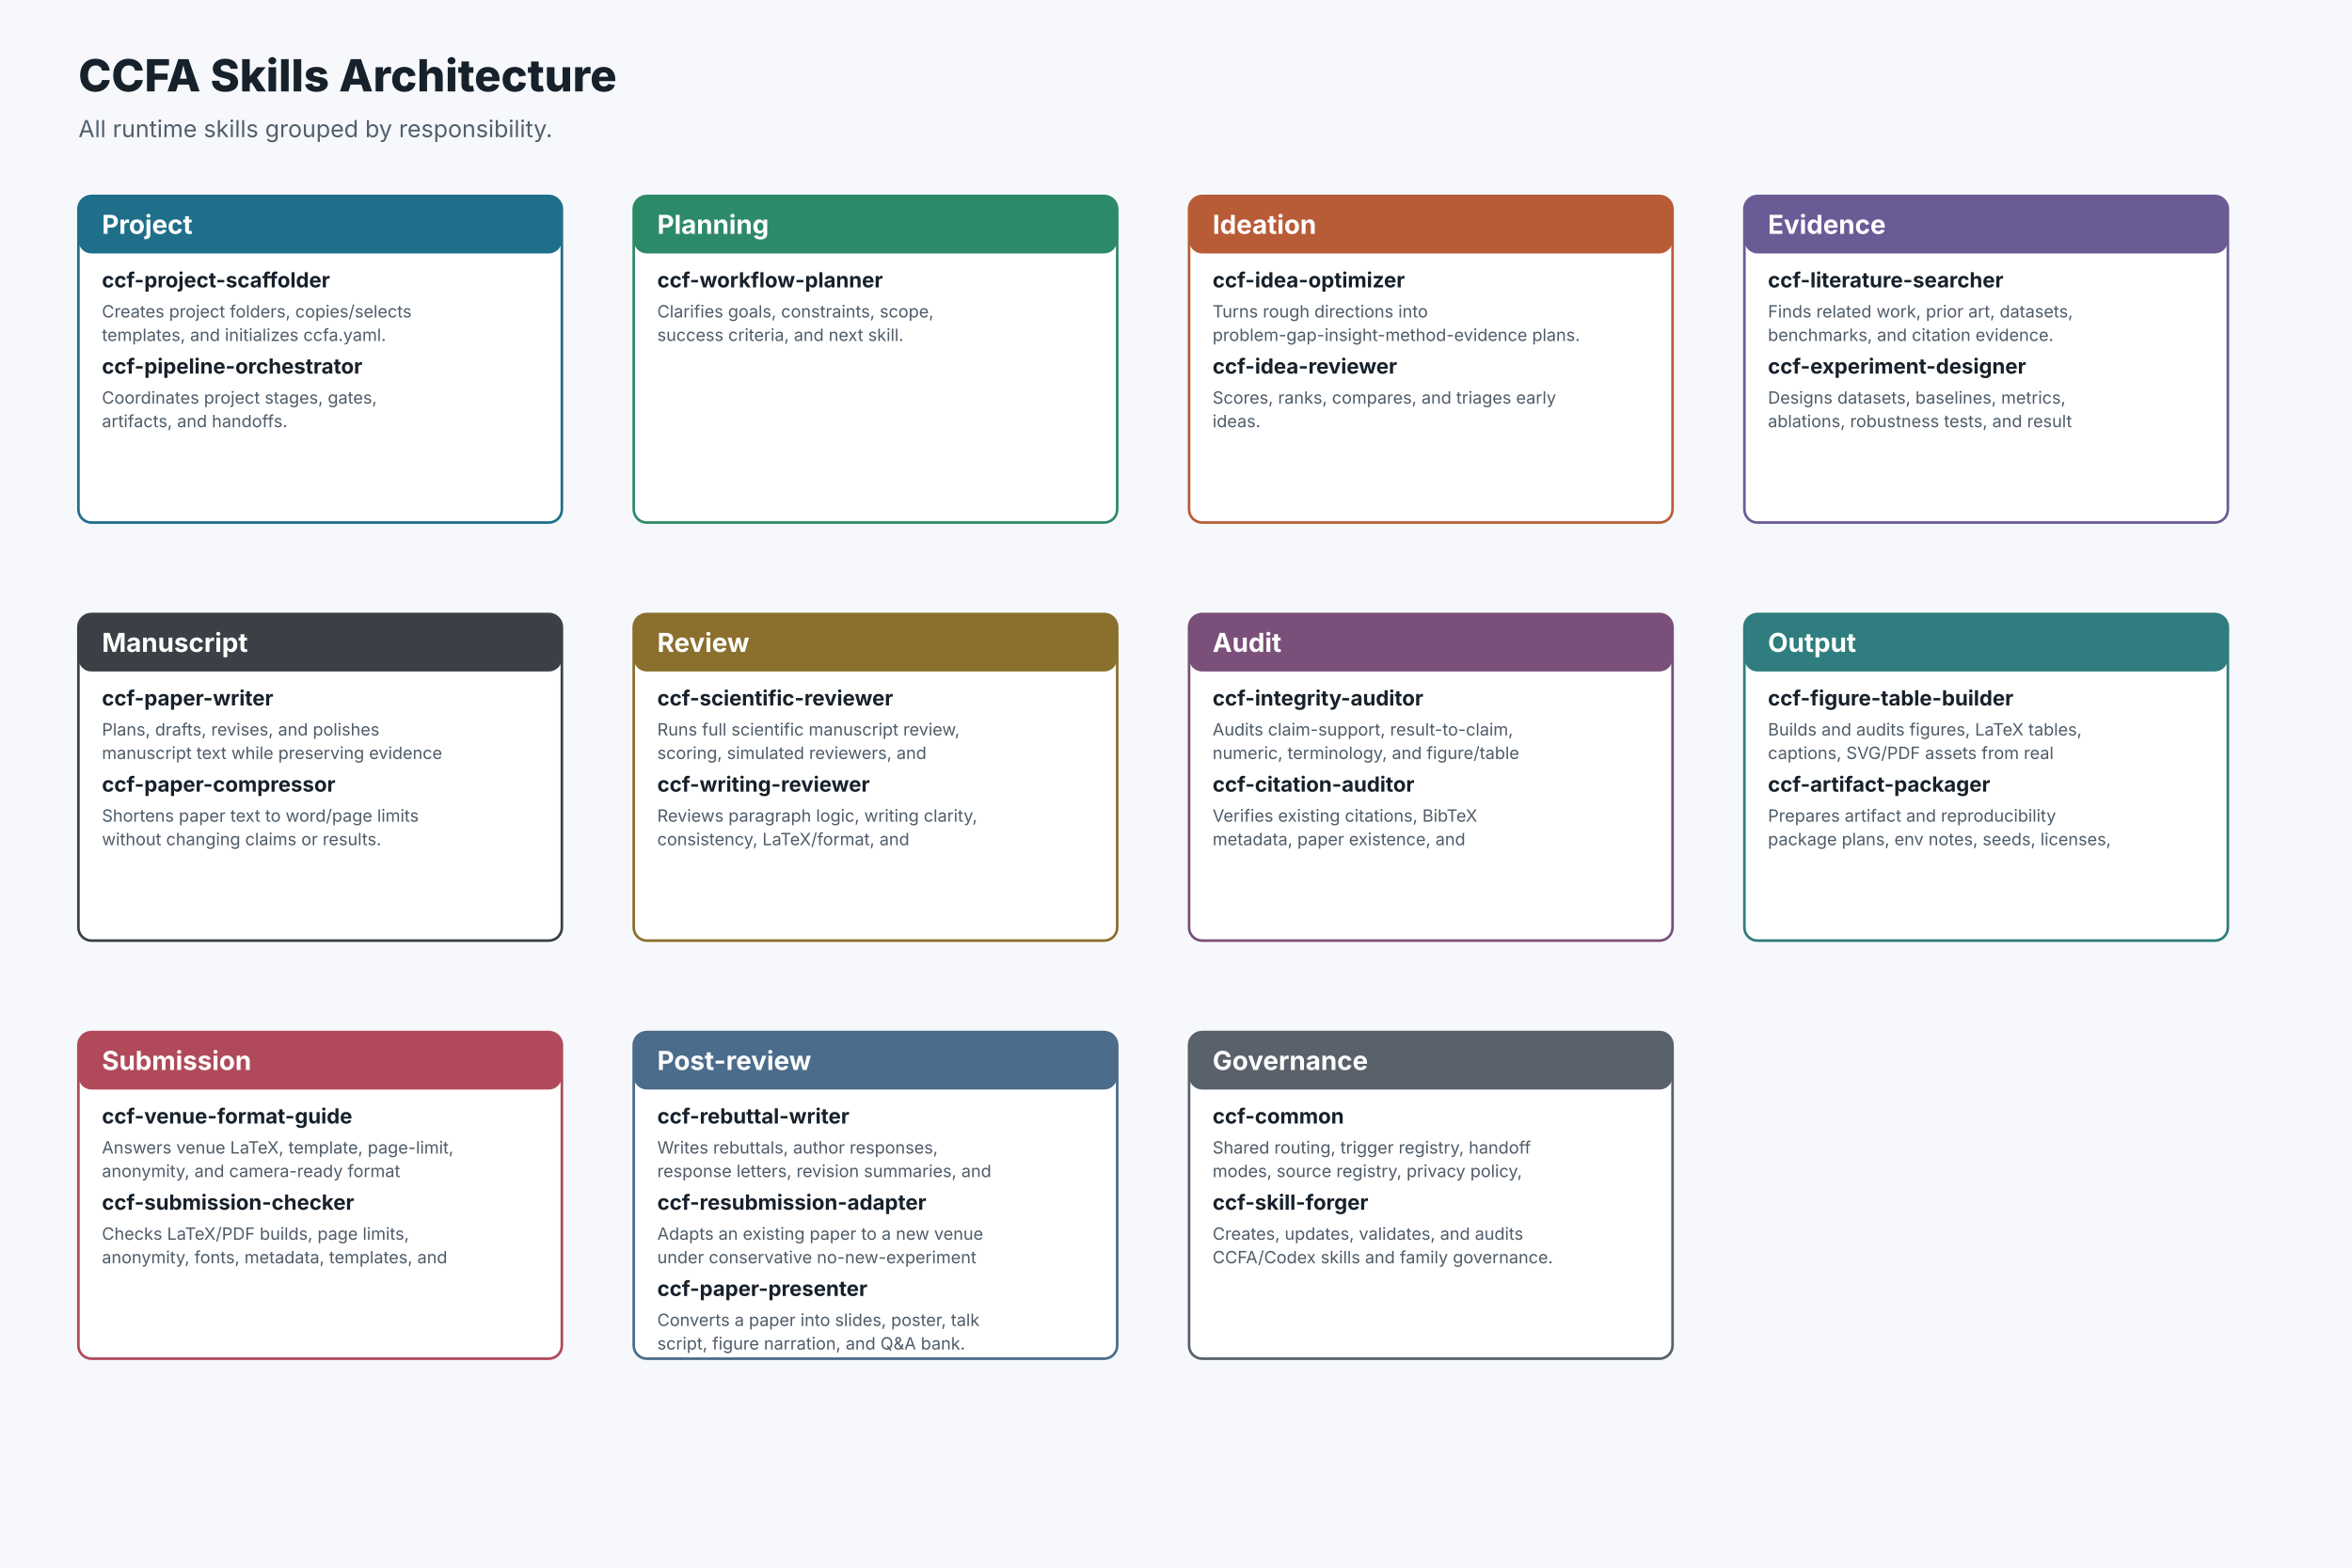
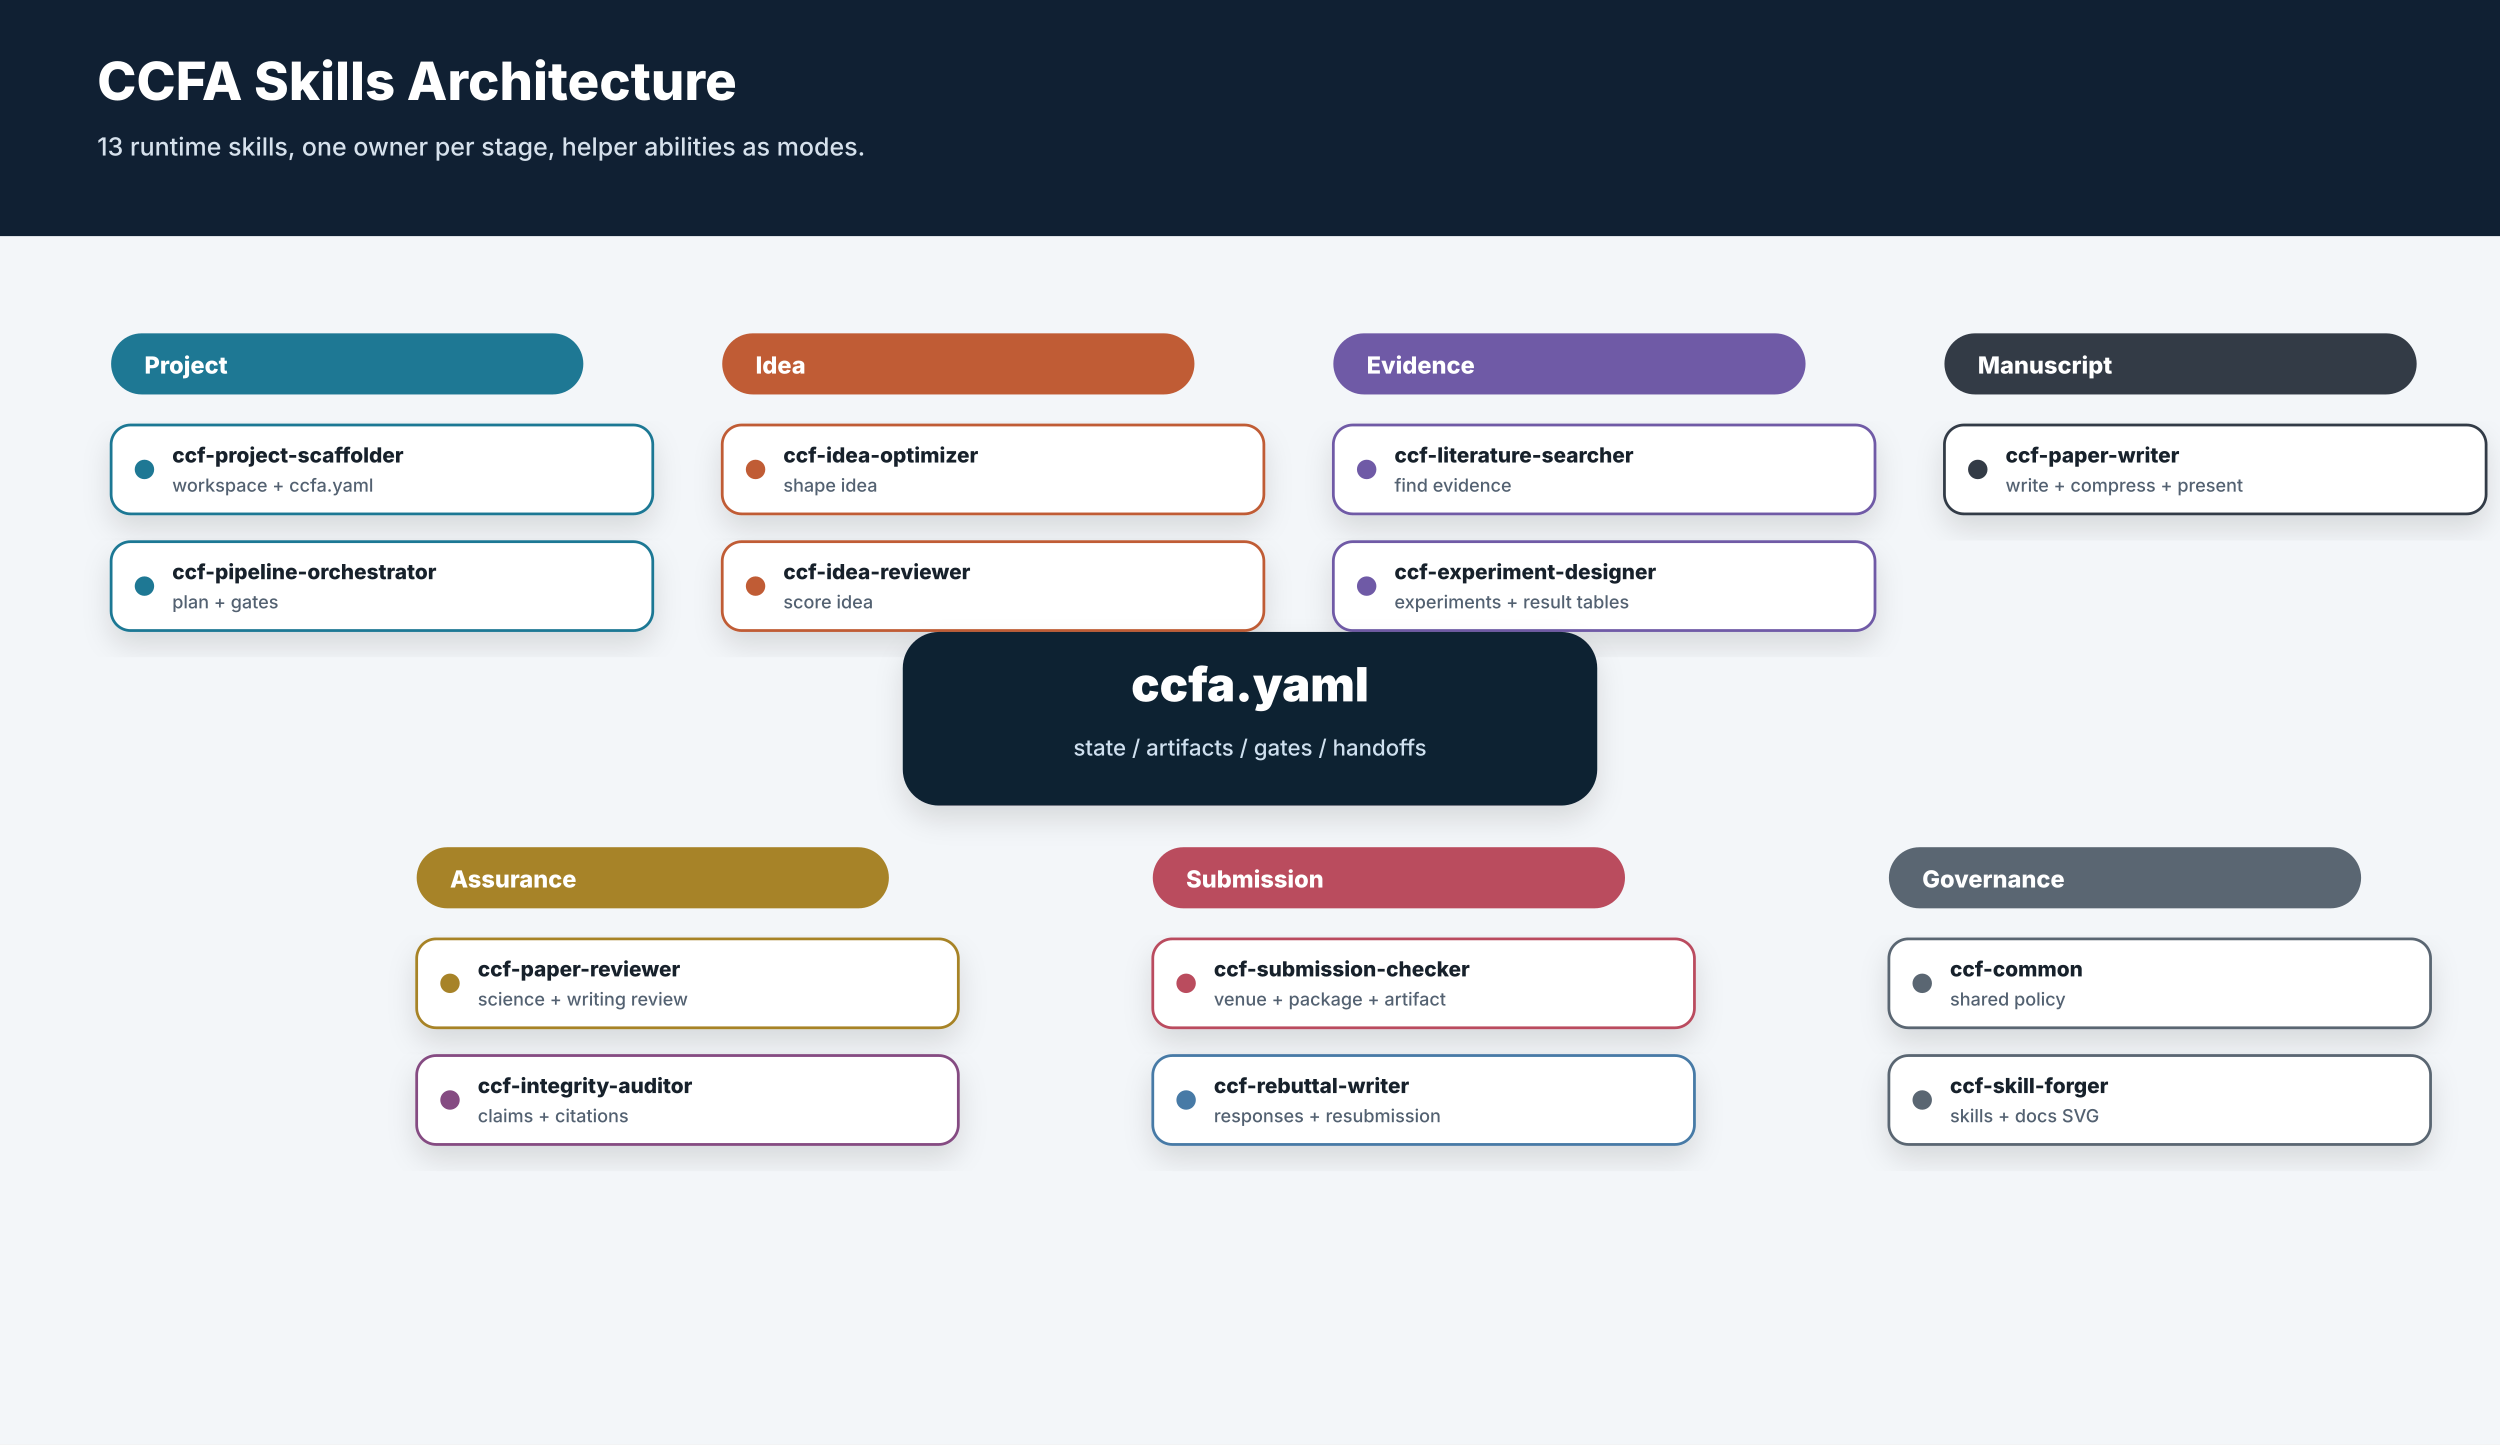
- <svg xmlns="http://www.w3.org/2000/svg" width="1800" height="1200" viewBox="0 0 1800 1200">
-   <rect width="1800" height="1200" fill="#f6f8fb" />
-   <text x="60" y="70" font-family="Inter, Arial, sans-serif" font-size="34" font-weight="800" fill="#17212b" text-anchor="start">CCFA Skills Architecture</text>
-   <text x="60" y="105" font-family="Inter, Arial, sans-serif" font-size="18" font-weight="400" fill="#52606d" text-anchor="start">All runtime skills grouped by responsibility.</text>
-   <rect x="60" y="150" width="370" height="250" rx="10" fill="#ffffff" stroke="#1F6F8B" stroke-width="2" />
-   <rect x="60" y="150" width="370" height="44" rx="10" fill="#1F6F8B" />
-   <text x="78" y="179" font-family="Inter, Arial, sans-serif" font-size="20" font-weight="700" fill="#ffffff" text-anchor="start">Project</text>
-   <text x="78" y="220" font-family="Inter, Arial, sans-serif" font-size="16" font-weight="700" fill="#17212b" text-anchor="start">ccf-project-scaffolder</text>
-   <text x="78" y="243" font-family="Inter, Arial, sans-serif" font-size="13" font-weight="400" fill="#4e5b68" text-anchor="start">Creates project folders, copies/selects</text>
-   <text x="78" y="261" font-family="Inter, Arial, sans-serif" font-size="13" font-weight="400" fill="#4e5b68" text-anchor="start">templates, and initializes ccfa.yaml.</text>
-   <text x="78" y="286" font-family="Inter, Arial, sans-serif" font-size="16" font-weight="700" fill="#17212b" text-anchor="start">ccf-pipeline-orchestrator</text>
-   <text x="78" y="309" font-family="Inter, Arial, sans-serif" font-size="13" font-weight="400" fill="#4e5b68" text-anchor="start">Coordinates project stages, gates,</text>
-   <text x="78" y="327" font-family="Inter, Arial, sans-serif" font-size="13" font-weight="400" fill="#4e5b68" text-anchor="start">artifacts, and handoffs.</text>
-   <rect x="485" y="150" width="370" height="250" rx="10" fill="#ffffff" stroke="#2D8A68" stroke-width="2" />
-   <rect x="485" y="150" width="370" height="44" rx="10" fill="#2D8A68" />
-   <text x="503" y="179" font-family="Inter, Arial, sans-serif" font-size="20" font-weight="700" fill="#ffffff" text-anchor="start">Planning</text>
-   <text x="503" y="220" font-family="Inter, Arial, sans-serif" font-size="16" font-weight="700" fill="#17212b" text-anchor="start">ccf-workflow-planner</text>
-   <text x="503" y="243" font-family="Inter, Arial, sans-serif" font-size="13" font-weight="400" fill="#4e5b68" text-anchor="start">Clarifies goals, constraints, scope,</text>
-   <text x="503" y="261" font-family="Inter, Arial, sans-serif" font-size="13" font-weight="400" fill="#4e5b68" text-anchor="start">success criteria, and next skill.</text>
-   <rect x="910" y="150" width="370" height="250" rx="10" fill="#ffffff" stroke="#B85C38" stroke-width="2" />
-   <rect x="910" y="150" width="370" height="44" rx="10" fill="#B85C38" />
-   <text x="928" y="179" font-family="Inter, Arial, sans-serif" font-size="20" font-weight="700" fill="#ffffff" text-anchor="start">Ideation</text>
-   <text x="928" y="220" font-family="Inter, Arial, sans-serif" font-size="16" font-weight="700" fill="#17212b" text-anchor="start">ccf-idea-optimizer</text>
-   <text x="928" y="243" font-family="Inter, Arial, sans-serif" font-size="13" font-weight="400" fill="#4e5b68" text-anchor="start">Turns rough directions into</text>
-   <text x="928" y="261" font-family="Inter, Arial, sans-serif" font-size="13" font-weight="400" fill="#4e5b68" text-anchor="start">problem-gap-insight-method-evidence plans.</text>
-   <text x="928" y="286" font-family="Inter, Arial, sans-serif" font-size="16" font-weight="700" fill="#17212b" text-anchor="start">ccf-idea-reviewer</text>
-   <text x="928" y="309" font-family="Inter, Arial, sans-serif" font-size="13" font-weight="400" fill="#4e5b68" text-anchor="start">Scores, ranks, compares, and triages early</text>
-   <text x="928" y="327" font-family="Inter, Arial, sans-serif" font-size="13" font-weight="400" fill="#4e5b68" text-anchor="start">ideas.</text>
-   <rect x="1335" y="150" width="370" height="250" rx="10" fill="#ffffff" stroke="#6B5B95" stroke-width="2" />
-   <rect x="1335" y="150" width="370" height="44" rx="10" fill="#6B5B95" />
-   <text x="1353" y="179" font-family="Inter, Arial, sans-serif" font-size="20" font-weight="700" fill="#ffffff" text-anchor="start">Evidence</text>
-   <text x="1353" y="220" font-family="Inter, Arial, sans-serif" font-size="16" font-weight="700" fill="#17212b" text-anchor="start">ccf-literature-searcher</text>
-   <text x="1353" y="243" font-family="Inter, Arial, sans-serif" font-size="13" font-weight="400" fill="#4e5b68" text-anchor="start">Finds related work, prior art, datasets,</text>
-   <text x="1353" y="261" font-family="Inter, Arial, sans-serif" font-size="13" font-weight="400" fill="#4e5b68" text-anchor="start">benchmarks, and citation evidence.</text>
-   <text x="1353" y="286" font-family="Inter, Arial, sans-serif" font-size="16" font-weight="700" fill="#17212b" text-anchor="start">ccf-experiment-designer</text>
-   <text x="1353" y="309" font-family="Inter, Arial, sans-serif" font-size="13" font-weight="400" fill="#4e5b68" text-anchor="start">Designs datasets, baselines, metrics,</text>
-   <text x="1353" y="327" font-family="Inter, Arial, sans-serif" font-size="13" font-weight="400" fill="#4e5b68" text-anchor="start">ablations, robustness tests, and result</text>
-   <rect x="60" y="470" width="370" height="250" rx="10" fill="#ffffff" stroke="#3B3F46" stroke-width="2" />
-   <rect x="60" y="470" width="370" height="44" rx="10" fill="#3B3F46" />
-   <text x="78" y="499" font-family="Inter, Arial, sans-serif" font-size="20" font-weight="700" fill="#ffffff" text-anchor="start">Manuscript</text>
-   <text x="78" y="540" font-family="Inter, Arial, sans-serif" font-size="16" font-weight="700" fill="#17212b" text-anchor="start">ccf-paper-writer</text>
-   <text x="78" y="563" font-family="Inter, Arial, sans-serif" font-size="13" font-weight="400" fill="#4e5b68" text-anchor="start">Plans, drafts, revises, and polishes</text>
-   <text x="78" y="581" font-family="Inter, Arial, sans-serif" font-size="13" font-weight="400" fill="#4e5b68" text-anchor="start">manuscript text while preserving evidence</text>
-   <text x="78" y="606" font-family="Inter, Arial, sans-serif" font-size="16" font-weight="700" fill="#17212b" text-anchor="start">ccf-paper-compressor</text>
-   <text x="78" y="629" font-family="Inter, Arial, sans-serif" font-size="13" font-weight="400" fill="#4e5b68" text-anchor="start">Shortens paper text to word/page limits</text>
-   <text x="78" y="647" font-family="Inter, Arial, sans-serif" font-size="13" font-weight="400" fill="#4e5b68" text-anchor="start">without changing claims or results.</text>
-   <rect x="485" y="470" width="370" height="250" rx="10" fill="#ffffff" stroke="#8A6F2D" stroke-width="2" />
-   <rect x="485" y="470" width="370" height="44" rx="10" fill="#8A6F2D" />
-   <text x="503" y="499" font-family="Inter, Arial, sans-serif" font-size="20" font-weight="700" fill="#ffffff" text-anchor="start">Review</text>
-   <text x="503" y="540" font-family="Inter, Arial, sans-serif" font-size="16" font-weight="700" fill="#17212b" text-anchor="start">ccf-scientific-reviewer</text>
-   <text x="503" y="563" font-family="Inter, Arial, sans-serif" font-size="13" font-weight="400" fill="#4e5b68" text-anchor="start">Runs full scientific manuscript review,</text>
-   <text x="503" y="581" font-family="Inter, Arial, sans-serif" font-size="13" font-weight="400" fill="#4e5b68" text-anchor="start">scoring, simulated reviewers, and</text>
-   <text x="503" y="606" font-family="Inter, Arial, sans-serif" font-size="16" font-weight="700" fill="#17212b" text-anchor="start">ccf-writing-reviewer</text>
-   <text x="503" y="629" font-family="Inter, Arial, sans-serif" font-size="13" font-weight="400" fill="#4e5b68" text-anchor="start">Reviews paragraph logic, writing clarity,</text>
-   <text x="503" y="647" font-family="Inter, Arial, sans-serif" font-size="13" font-weight="400" fill="#4e5b68" text-anchor="start">consistency, LaTeX/format, and</text>
-   <rect x="910" y="470" width="370" height="250" rx="10" fill="#ffffff" stroke="#7A4F7A" stroke-width="2" />
-   <rect x="910" y="470" width="370" height="44" rx="10" fill="#7A4F7A" />
-   <text x="928" y="499" font-family="Inter, Arial, sans-serif" font-size="20" font-weight="700" fill="#ffffff" text-anchor="start">Audit</text>
-   <text x="928" y="540" font-family="Inter, Arial, sans-serif" font-size="16" font-weight="700" fill="#17212b" text-anchor="start">ccf-integrity-auditor</text>
-   <text x="928" y="563" font-family="Inter, Arial, sans-serif" font-size="13" font-weight="400" fill="#4e5b68" text-anchor="start">Audits claim-support, result-to-claim,</text>
-   <text x="928" y="581" font-family="Inter, Arial, sans-serif" font-size="13" font-weight="400" fill="#4e5b68" text-anchor="start">numeric, terminology, and figure/table</text>
-   <text x="928" y="606" font-family="Inter, Arial, sans-serif" font-size="16" font-weight="700" fill="#17212b" text-anchor="start">ccf-citation-auditor</text>
-   <text x="928" y="629" font-family="Inter, Arial, sans-serif" font-size="13" font-weight="400" fill="#4e5b68" text-anchor="start">Verifies existing citations, BibTeX</text>
-   <text x="928" y="647" font-family="Inter, Arial, sans-serif" font-size="13" font-weight="400" fill="#4e5b68" text-anchor="start">metadata, paper existence, and</text>
-   <rect x="1335" y="470" width="370" height="250" rx="10" fill="#ffffff" stroke="#2F7D7E" stroke-width="2" />
-   <rect x="1335" y="470" width="370" height="44" rx="10" fill="#2F7D7E" />
-   <text x="1353" y="499" font-family="Inter, Arial, sans-serif" font-size="20" font-weight="700" fill="#ffffff" text-anchor="start">Output</text>
-   <text x="1353" y="540" font-family="Inter, Arial, sans-serif" font-size="16" font-weight="700" fill="#17212b" text-anchor="start">ccf-figure-table-builder</text>
-   <text x="1353" y="563" font-family="Inter, Arial, sans-serif" font-size="13" font-weight="400" fill="#4e5b68" text-anchor="start">Builds and audits figures, LaTeX tables,</text>
-   <text x="1353" y="581" font-family="Inter, Arial, sans-serif" font-size="13" font-weight="400" fill="#4e5b68" text-anchor="start">captions, SVG/PDF assets from real</text>
-   <text x="1353" y="606" font-family="Inter, Arial, sans-serif" font-size="16" font-weight="700" fill="#17212b" text-anchor="start">ccf-artifact-packager</text>
-   <text x="1353" y="629" font-family="Inter, Arial, sans-serif" font-size="13" font-weight="400" fill="#4e5b68" text-anchor="start">Prepares artifact and reproducibility</text>
-   <text x="1353" y="647" font-family="Inter, Arial, sans-serif" font-size="13" font-weight="400" fill="#4e5b68" text-anchor="start">package plans, env notes, seeds, licenses,</text>
-   <rect x="60" y="790" width="370" height="250" rx="10" fill="#ffffff" stroke="#B04A5A" stroke-width="2" />
-   <rect x="60" y="790" width="370" height="44" rx="10" fill="#B04A5A" />
-   <text x="78" y="819" font-family="Inter, Arial, sans-serif" font-size="20" font-weight="700" fill="#ffffff" text-anchor="start">Submission</text>
-   <text x="78" y="860" font-family="Inter, Arial, sans-serif" font-size="16" font-weight="700" fill="#17212b" text-anchor="start">ccf-venue-format-guide</text>
-   <text x="78" y="883" font-family="Inter, Arial, sans-serif" font-size="13" font-weight="400" fill="#4e5b68" text-anchor="start">Answers venue LaTeX, template, page-limit,</text>
-   <text x="78" y="901" font-family="Inter, Arial, sans-serif" font-size="13" font-weight="400" fill="#4e5b68" text-anchor="start">anonymity, and camera-ready format</text>
-   <text x="78" y="926" font-family="Inter, Arial, sans-serif" font-size="16" font-weight="700" fill="#17212b" text-anchor="start">ccf-submission-checker</text>
-   <text x="78" y="949" font-family="Inter, Arial, sans-serif" font-size="13" font-weight="400" fill="#4e5b68" text-anchor="start">Checks LaTeX/PDF builds, page limits,</text>
-   <text x="78" y="967" font-family="Inter, Arial, sans-serif" font-size="13" font-weight="400" fill="#4e5b68" text-anchor="start">anonymity, fonts, metadata, templates, and</text>
-   <rect x="485" y="790" width="370" height="250" rx="10" fill="#ffffff" stroke="#4B6C8B" stroke-width="2" />
-   <rect x="485" y="790" width="370" height="44" rx="10" fill="#4B6C8B" />
-   <text x="503" y="819" font-family="Inter, Arial, sans-serif" font-size="20" font-weight="700" fill="#ffffff" text-anchor="start">Post-review</text>
-   <text x="503" y="860" font-family="Inter, Arial, sans-serif" font-size="16" font-weight="700" fill="#17212b" text-anchor="start">ccf-rebuttal-writer</text>
-   <text x="503" y="883" font-family="Inter, Arial, sans-serif" font-size="13" font-weight="400" fill="#4e5b68" text-anchor="start">Writes rebuttals, author responses,</text>
-   <text x="503" y="901" font-family="Inter, Arial, sans-serif" font-size="13" font-weight="400" fill="#4e5b68" text-anchor="start">response letters, revision summaries, and</text>
-   <text x="503" y="926" font-family="Inter, Arial, sans-serif" font-size="16" font-weight="700" fill="#17212b" text-anchor="start">ccf-resubmission-adapter</text>
-   <text x="503" y="949" font-family="Inter, Arial, sans-serif" font-size="13" font-weight="400" fill="#4e5b68" text-anchor="start">Adapts an existing paper to a new venue</text>
-   <text x="503" y="967" font-family="Inter, Arial, sans-serif" font-size="13" font-weight="400" fill="#4e5b68" text-anchor="start">under conservative no-new-experiment</text>
-   <text x="503" y="992" font-family="Inter, Arial, sans-serif" font-size="16" font-weight="700" fill="#17212b" text-anchor="start">ccf-paper-presenter</text>
-   <text x="503" y="1015" font-family="Inter, Arial, sans-serif" font-size="13" font-weight="400" fill="#4e5b68" text-anchor="start">Converts a paper into slides, poster, talk</text>
-   <text x="503" y="1033" font-family="Inter, Arial, sans-serif" font-size="13" font-weight="400" fill="#4e5b68" text-anchor="start">script, figure narration, and Q&amp;A bank.</text>
-   <rect x="910" y="790" width="370" height="250" rx="10" fill="#ffffff" stroke="#59616B" stroke-width="2" />
-   <rect x="910" y="790" width="370" height="44" rx="10" fill="#59616B" />
-   <text x="928" y="819" font-family="Inter, Arial, sans-serif" font-size="20" font-weight="700" fill="#ffffff" text-anchor="start">Governance</text>
-   <text x="928" y="860" font-family="Inter, Arial, sans-serif" font-size="16" font-weight="700" fill="#17212b" text-anchor="start">ccf-common</text>
-   <text x="928" y="883" font-family="Inter, Arial, sans-serif" font-size="13" font-weight="400" fill="#4e5b68" text-anchor="start">Shared routing, trigger registry, handoff</text>
-   <text x="928" y="901" font-family="Inter, Arial, sans-serif" font-size="13" font-weight="400" fill="#4e5b68" text-anchor="start">modes, source registry, privacy policy,</text>
-   <text x="928" y="926" font-family="Inter, Arial, sans-serif" font-size="16" font-weight="700" fill="#17212b" text-anchor="start">ccf-skill-forger</text>
-   <text x="928" y="949" font-family="Inter, Arial, sans-serif" font-size="13" font-weight="400" fill="#4e5b68" text-anchor="start">Creates, updates, validates, and audits</text>
-   <text x="928" y="967" font-family="Inter, Arial, sans-serif" font-size="13" font-weight="400" fill="#4e5b68" text-anchor="start">CCFA/Codex skills and family governance.</text>
+ <svg xmlns="http://www.w3.org/2000/svg" width="1800" height="1040" viewBox="0 0 1800 1040">
+   <defs>
+     <filter id="shadow" x="-20%" y="-20%" width="140%" height="150%">
+       <feDropShadow dx="0" dy="10" stdDeviation="10" flood-color="#0B1826" flood-opacity="0.12" />
+     </filter>
+     <marker id="arrow" markerWidth="12" markerHeight="12" refX="10" refY="6" orient="auto">
+       <path d="M2,2 L10,6 L2,10 Z" fill="#8D9AA8" />
+     </marker>
+   </defs>
+   <style>text{font-family:Inter, Segoe UI, Arial, sans-serif;dominant-baseline:auto} .mono{font-family:Consolas,Menlo,monospace}</style>
+   <rect x="0" y="0" width="1800" height="1040" rx="0" fill="#F3F6F9" stroke="none" stroke-width="2" />
+   <rect x="0" y="0" width="1800" height="170" rx="0" fill="#102033" stroke="none" stroke-width="2" />
+   <text x="70" y="72" font-size="38" font-weight="820" fill="#FFFFFF" text-anchor="start">CCFA Skills Architecture</text>
+   <text x="70" y="112" font-size="18" font-weight="450" fill="#D6E1EC" text-anchor="start">13 runtime skills, one owner per stage, helper abilities as modes.</text>
+   <rect x="80" y="240" width="340" height="44" rx="22" fill="#1E7894" stroke="none" stroke-width="2" />
+   <text x="104" y="269" font-size="17" font-weight="820" fill="#FFFFFF" text-anchor="start">Project</text>
+   <rect x="80" y="306" width="390" height="64" rx="14" fill="#FFFFFF" stroke="#1E7894" stroke-width="2" filter="url(#shadow)" />
+   <circle cx="104" cy="338" r="7" fill="#1E7894" />
+   <text x="124" y="333" font-size="15" font-weight="780" fill="#17212B" text-anchor="start">ccf-project-scaffolder</text>
+   <text x="124" y="354" font-size="13" font-weight="500" fill="#536171" text-anchor="start">workspace + ccfa.yaml</text>
+   <rect x="80" y="390" width="390" height="64" rx="14" fill="#FFFFFF" stroke="#1E7894" stroke-width="2" filter="url(#shadow)" />
+   <circle cx="104" cy="422" r="7" fill="#1E7894" />
+   <text x="124" y="417" font-size="15" font-weight="780" fill="#17212B" text-anchor="start">ccf-pipeline-orchestrator</text>
+   <text x="124" y="438" font-size="13" font-weight="500" fill="#536171" text-anchor="start">plan + gates</text>
+   <rect x="520" y="240" width="340" height="44" rx="22" fill="#C05C35" stroke="none" stroke-width="2" />
+   <text x="544" y="269" font-size="17" font-weight="820" fill="#FFFFFF" text-anchor="start">Idea</text>
+   <rect x="520" y="306" width="390" height="64" rx="14" fill="#FFFFFF" stroke="#C05C35" stroke-width="2" filter="url(#shadow)" />
+   <circle cx="544" cy="338" r="7" fill="#C05C35" />
+   <text x="564" y="333" font-size="15" font-weight="780" fill="#17212B" text-anchor="start">ccf-idea-optimizer</text>
+   <text x="564" y="354" font-size="13" font-weight="500" fill="#536171" text-anchor="start">shape idea</text>
+   <rect x="520" y="390" width="390" height="64" rx="14" fill="#FFFFFF" stroke="#C05C35" stroke-width="2" filter="url(#shadow)" />
+   <circle cx="544" cy="422" r="7" fill="#C05C35" />
+   <text x="564" y="417" font-size="15" font-weight="780" fill="#17212B" text-anchor="start">ccf-idea-reviewer</text>
+   <text x="564" y="438" font-size="13" font-weight="500" fill="#536171" text-anchor="start">score idea</text>
+   <rect x="960" y="240" width="340" height="44" rx="22" fill="#6F5AA6" stroke="none" stroke-width="2" />
+   <text x="984" y="269" font-size="17" font-weight="820" fill="#FFFFFF" text-anchor="start">Evidence</text>
+   <rect x="960" y="306" width="390" height="64" rx="14" fill="#FFFFFF" stroke="#6F5AA6" stroke-width="2" filter="url(#shadow)" />
+   <circle cx="984" cy="338" r="7" fill="#6F5AA6" />
+   <text x="1004" y="333" font-size="15" font-weight="780" fill="#17212B" text-anchor="start">ccf-literature-searcher</text>
+   <text x="1004" y="354" font-size="13" font-weight="500" fill="#536171" text-anchor="start">find evidence</text>
+   <rect x="960" y="390" width="390" height="64" rx="14" fill="#FFFFFF" stroke="#6F5AA6" stroke-width="2" filter="url(#shadow)" />
+   <circle cx="984" cy="422" r="7" fill="#6F5AA6" />
+   <text x="1004" y="417" font-size="15" font-weight="780" fill="#17212B" text-anchor="start">ccf-experiment-designer</text>
+   <text x="1004" y="438" font-size="13" font-weight="500" fill="#536171" text-anchor="start">experiments + result tables</text>
+   <rect x="1400" y="240" width="340" height="44" rx="22" fill="#333B46" stroke="none" stroke-width="2" />
+   <text x="1424" y="269" font-size="17" font-weight="820" fill="#FFFFFF" text-anchor="start">Manuscript</text>
+   <rect x="1400" y="306" width="390" height="64" rx="14" fill="#FFFFFF" stroke="#333B46" stroke-width="2" filter="url(#shadow)" />
+   <circle cx="1424" cy="338" r="7" fill="#333B46" />
+   <text x="1444" y="333" font-size="15" font-weight="780" fill="#17212B" text-anchor="start">ccf-paper-writer</text>
+   <text x="1444" y="354" font-size="13" font-weight="500" fill="#536171" text-anchor="start">write + compress + present</text>
+   <rect x="300" y="610" width="340" height="44" rx="22" fill="#A78328" stroke="none" stroke-width="2" />
+   <text x="324" y="639" font-size="17" font-weight="820" fill="#FFFFFF" text-anchor="start">Assurance</text>
+   <rect x="300" y="676" width="390" height="64" rx="14" fill="#FFFFFF" stroke="#A78328" stroke-width="2" filter="url(#shadow)" />
+   <circle cx="324" cy="708" r="7" fill="#A78328" />
+   <text x="344" y="703" font-size="15" font-weight="780" fill="#17212B" text-anchor="start">ccf-paper-reviewer</text>
+   <text x="344" y="724" font-size="13" font-weight="500" fill="#536171" text-anchor="start">science + writing review</text>
+   <rect x="300" y="760" width="390" height="64" rx="14" fill="#FFFFFF" stroke="#854B82" stroke-width="2" filter="url(#shadow)" />
+   <circle cx="324" cy="792" r="7" fill="#854B82" />
+   <text x="344" y="787" font-size="15" font-weight="780" fill="#17212B" text-anchor="start">ccf-integrity-auditor</text>
+   <text x="344" y="808" font-size="13" font-weight="500" fill="#536171" text-anchor="start">claims + citations</text>
+   <rect x="830" y="610" width="340" height="44" rx="22" fill="#BA4C5E" stroke="none" stroke-width="2" />
+   <text x="854" y="639" font-size="17" font-weight="820" fill="#FFFFFF" text-anchor="start">Submission</text>
+   <rect x="830" y="676" width="390" height="64" rx="14" fill="#FFFFFF" stroke="#BA4C5E" stroke-width="2" filter="url(#shadow)" />
+   <circle cx="854" cy="708" r="7" fill="#BA4C5E" />
+   <text x="874" y="703" font-size="15" font-weight="780" fill="#17212B" text-anchor="start">ccf-submission-checker</text>
+   <text x="874" y="724" font-size="13" font-weight="500" fill="#536171" text-anchor="start">venue + package + artifact</text>
+   <rect x="830" y="760" width="390" height="64" rx="14" fill="#FFFFFF" stroke="#477AA6" stroke-width="2" filter="url(#shadow)" />
+   <circle cx="854" cy="792" r="7" fill="#477AA6" />
+   <text x="874" y="787" font-size="15" font-weight="780" fill="#17212B" text-anchor="start">ccf-rebuttal-writer</text>
+   <text x="874" y="808" font-size="13" font-weight="500" fill="#536171" text-anchor="start">responses + resubmission</text>
+   <rect x="1360" y="610" width="340" height="44" rx="22" fill="#5A6672" stroke="none" stroke-width="2" />
+   <text x="1384" y="639" font-size="17" font-weight="820" fill="#FFFFFF" text-anchor="start">Governance</text>
+   <rect x="1360" y="676" width="390" height="64" rx="14" fill="#FFFFFF" stroke="#5A6672" stroke-width="2" filter="url(#shadow)" />
+   <circle cx="1384" cy="708" r="7" fill="#5A6672" />
+   <text x="1404" y="703" font-size="15" font-weight="780" fill="#17212B" text-anchor="start">ccf-common</text>
+   <text x="1404" y="724" font-size="13" font-weight="500" fill="#536171" text-anchor="start">shared policy</text>
+   <rect x="1360" y="760" width="390" height="64" rx="14" fill="#FFFFFF" stroke="#5A6672" stroke-width="2" filter="url(#shadow)" />
+   <circle cx="1384" cy="792" r="7" fill="#5A6672" />
+   <text x="1404" y="787" font-size="15" font-weight="780" fill="#17212B" text-anchor="start">ccf-skill-forger</text>
+   <text x="1404" y="808" font-size="13" font-weight="500" fill="#536171" text-anchor="start">skills + docs SVG</text>
+   <rect x="650" y="455" width="500" height="125" rx="26" fill="#102033" stroke="none" stroke-width="2" filter="url(#shadow)" />
+   <text x="900" y="505" font-size="34" font-weight="850" fill="#FFFFFF" text-anchor="middle">ccfa.yaml</text>
+   <text x="900" y="544" font-size="16" font-weight="500" fill="#CFE0EF" text-anchor="middle">state / artifacts / gates / handoffs</text>
</svg>
